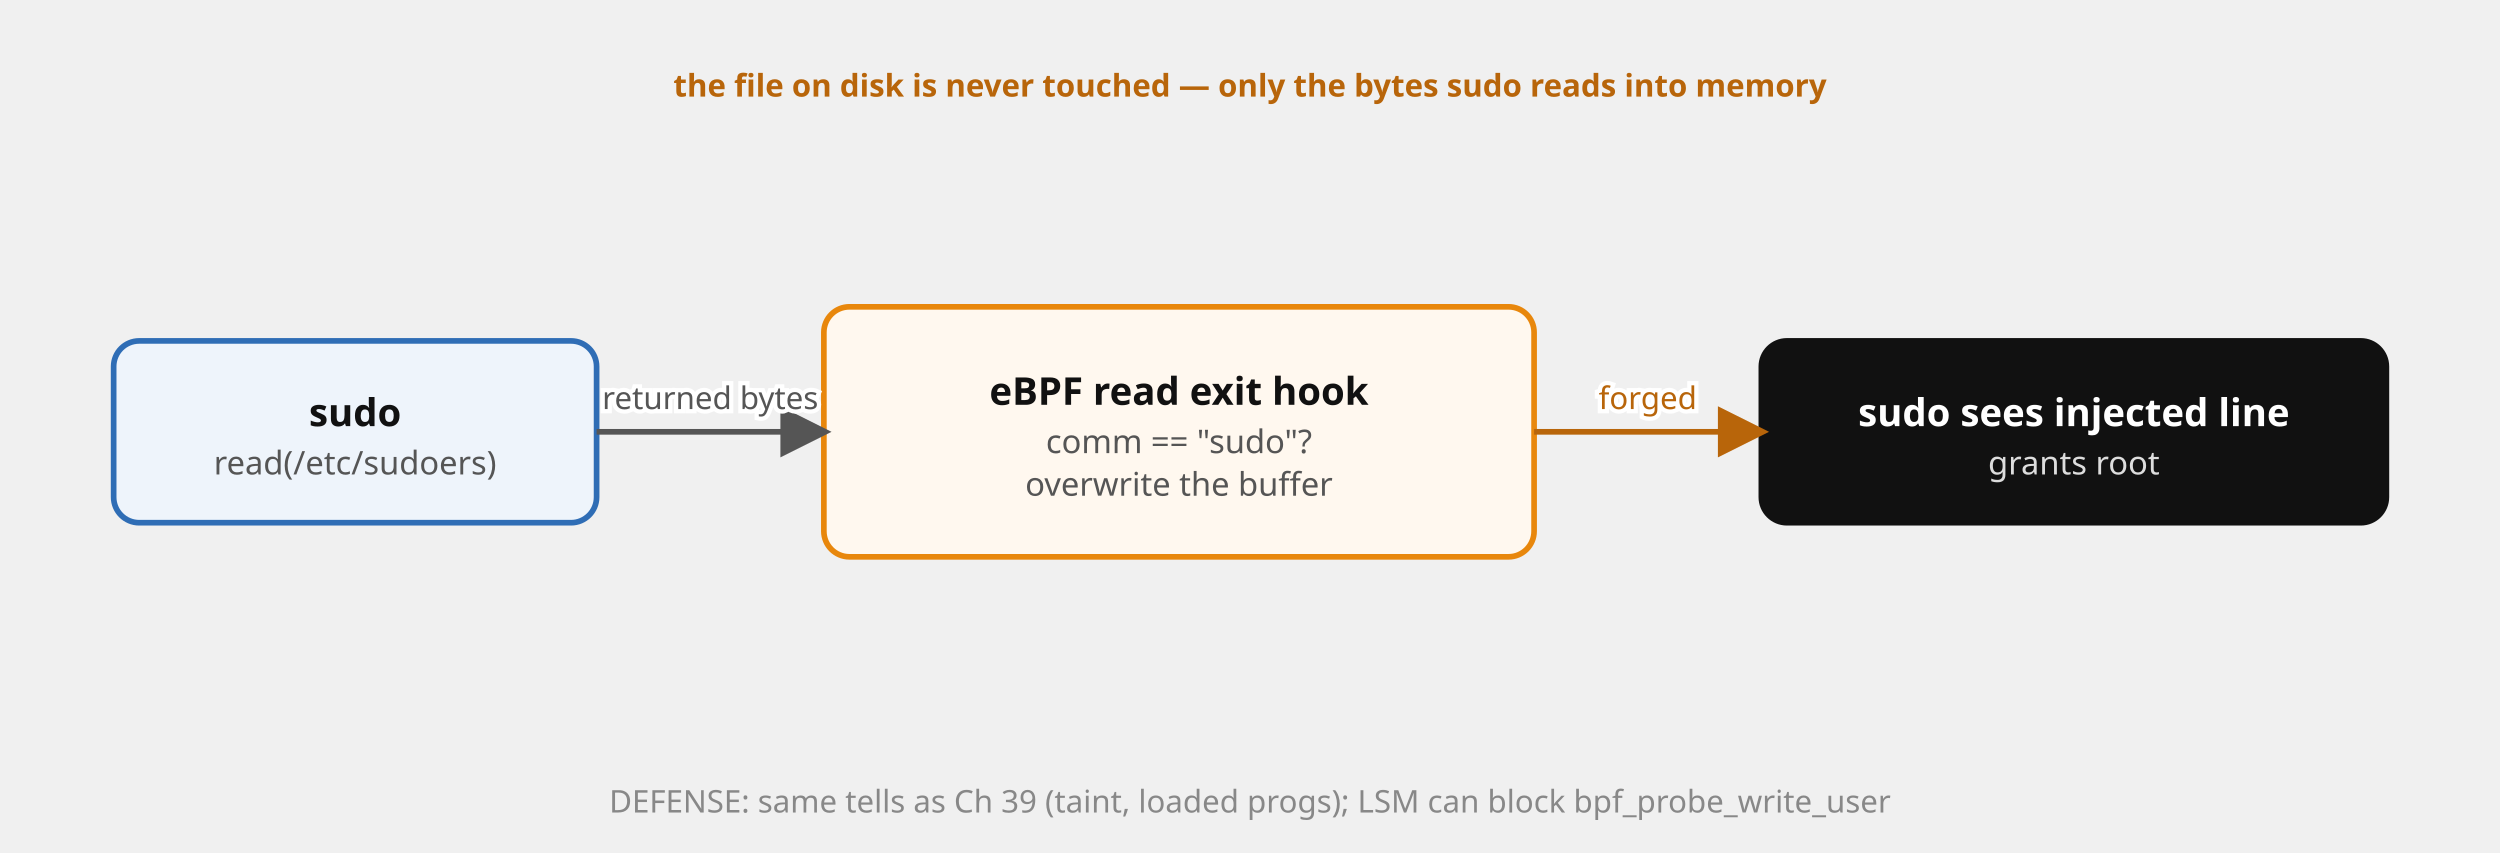
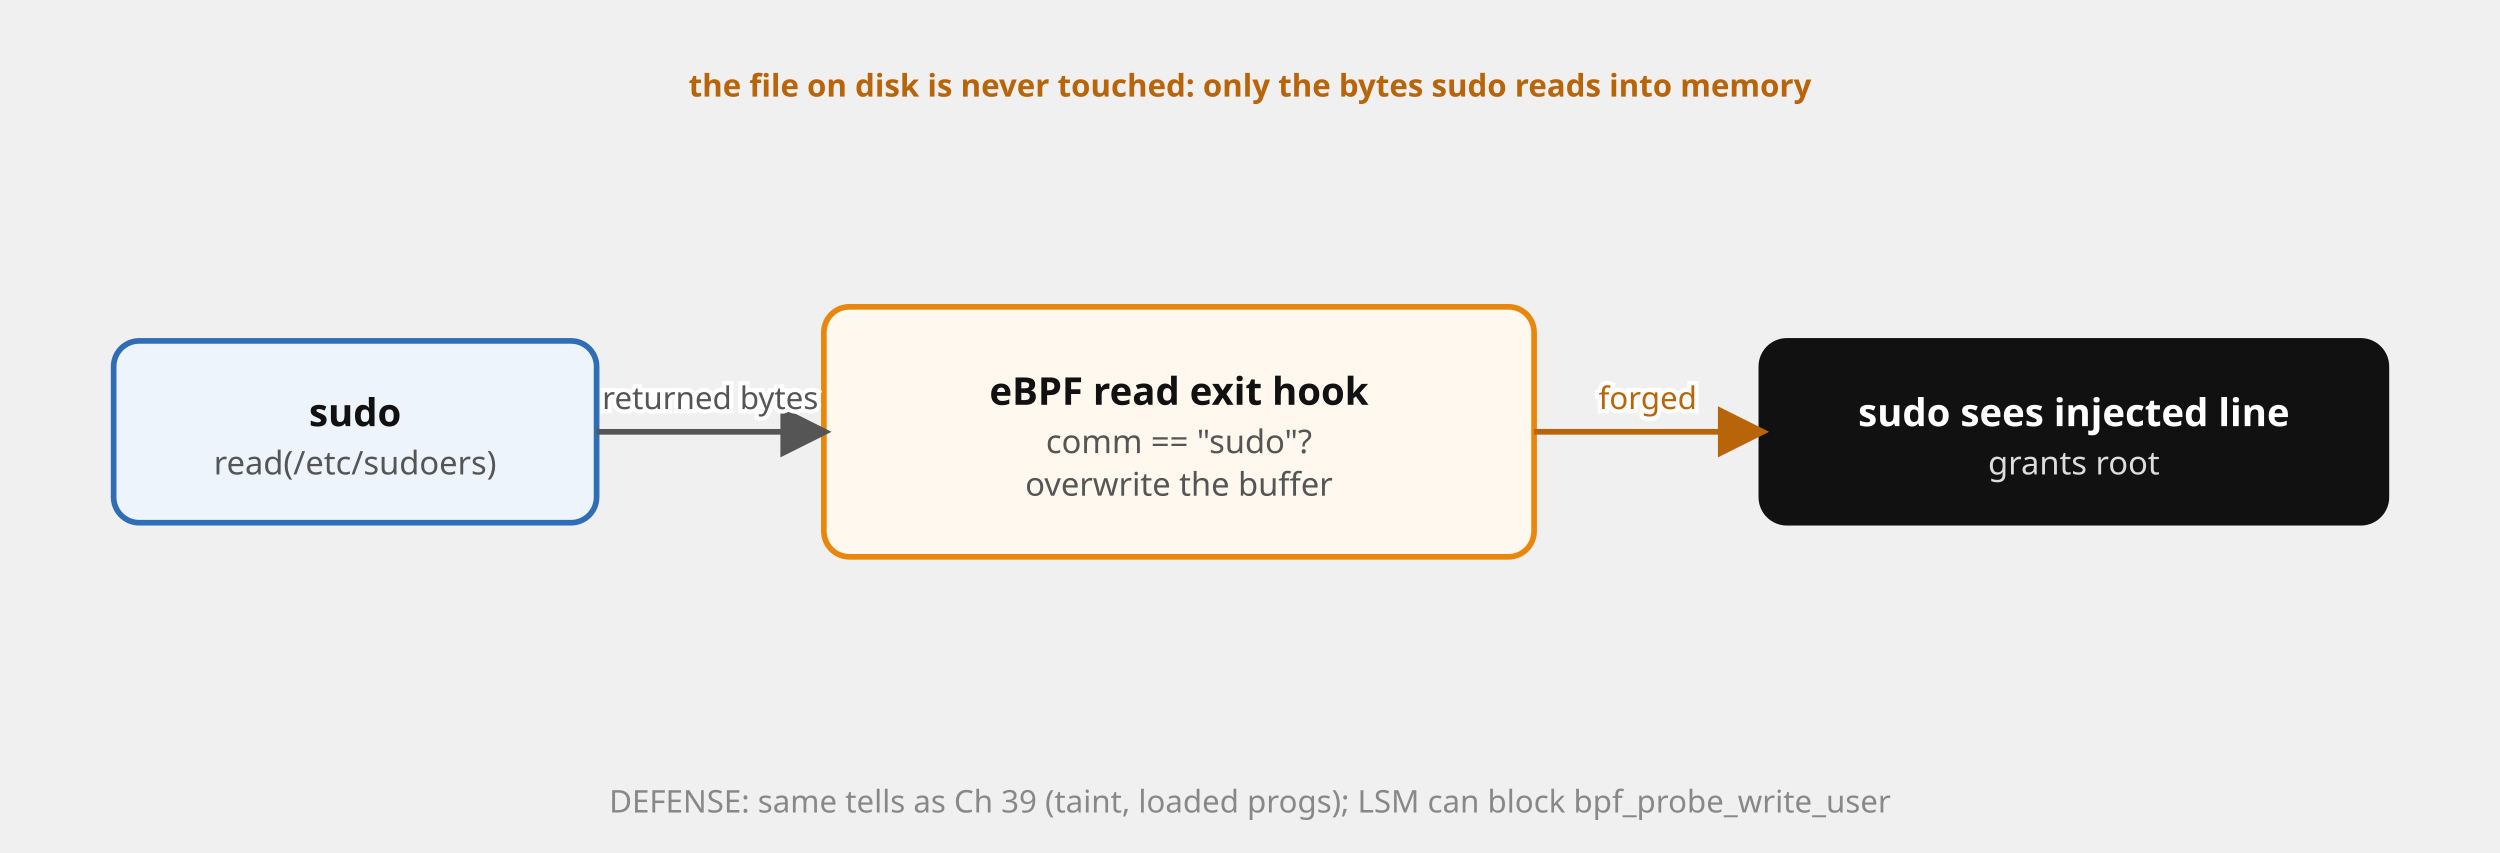
<svg xmlns="http://www.w3.org/2000/svg" viewBox="0 0 880 300" font-family="'Red Hat Text', system-ui, sans-serif" role="img">
  <defs>
    <marker id="a" viewBox="0 0 10 10" refX="8.5" refY="5" markerWidth="9" markerHeight="9" orient="auto-start-reverse">
      <path d="M0,0 L10,5 L0,10 z" fill="#555" />
    </marker>
    <marker id="am" viewBox="0 0 10 10" refX="8.5" refY="5" markerWidth="9" markerHeight="9" orient="auto-start-reverse">
      <path d="M0,0 L10,5 L0,10 z" fill="#b8650a" />
    </marker>
  </defs>
  <rect x="40" y="120" width="170" height="64" rx="9" fill="#eef4fb" stroke="#2f6db5" stroke-width="2" />
  <text x="125.0" y="150.0" font-size="13.5" font-weight="700" fill="#111111" text-anchor="middle">sudo</text>
  <text x="125.0" y="167.0" font-size="11.5" fill="#555555" text-anchor="middle">read(/etc/sudoers)</text>
  <rect x="290" y="108" width="250" height="88" rx="9" fill="#fff8ef" stroke="#e8870c" stroke-width="2" />
  <text x="415.0" y="142.5" font-size="13.5" font-weight="700" fill="#111111" text-anchor="middle">eBPF read exit hook</text>
  <text x="415.0" y="159.5" font-size="11.5" fill="#555555" text-anchor="middle">comm == "sudo"?</text>
  <text x="415.0" y="174.5" font-size="11.5" fill="#555555" text-anchor="middle">overwrite the buffer</text>
  <rect x="620" y="120" width="220" height="64" rx="9" fill="#111111" stroke="#111111" stroke-width="2" />
  <text x="730.0" y="150.0" font-size="13.5" font-weight="700" fill="#ffffff" text-anchor="middle">sudo sees injected line</text>
  <text x="730.0" y="167.0" font-size="11.5" fill="#dddddd" text-anchor="middle">grants root</text>
  <path d="M210,152 L290,152" fill="none" stroke="#555" stroke-width="2" marker-end="url(#a)" />
  <text x="250.0" y="144.0" font-size="11" fill="#ffffff" stroke="#ffffff" stroke-width="3" paint-order="stroke" text-anchor="middle">returned bytes</text>
  <text x="250.0" y="144.0" font-size="11" fill="#555" text-anchor="middle">returned bytes</text>
  <path d="M540,152 L620,152" fill="none" stroke="#b8650a" stroke-width="2" marker-end="url(#am)" />
  <text x="580.0" y="144.0" font-size="11" fill="#ffffff" stroke="#ffffff" stroke-width="3" paint-order="stroke" text-anchor="middle">forged</text>
  <text x="580.0" y="144.0" font-size="11" fill="#b8650a" text-anchor="middle">forged</text>
-   <text x="440" y="34" font-size="11" fill="#b8650a" text-anchor="middle" font-weight="700">the file on disk is never touched — only the bytes sudo reads into memory</text>
+   <text x="440" y="34" font-size="11" fill="#b8650a" text-anchor="middle" font-weight="700">the file on disk is never touched: only the bytes sudo reads into memory</text>
  <text x="440" y="286" font-size="11" fill="#888" text-anchor="middle">DEFENSE: same tells as Ch 39 (taint, loaded progs); LSM can block bpf_probe_write_user</text>
</svg>
